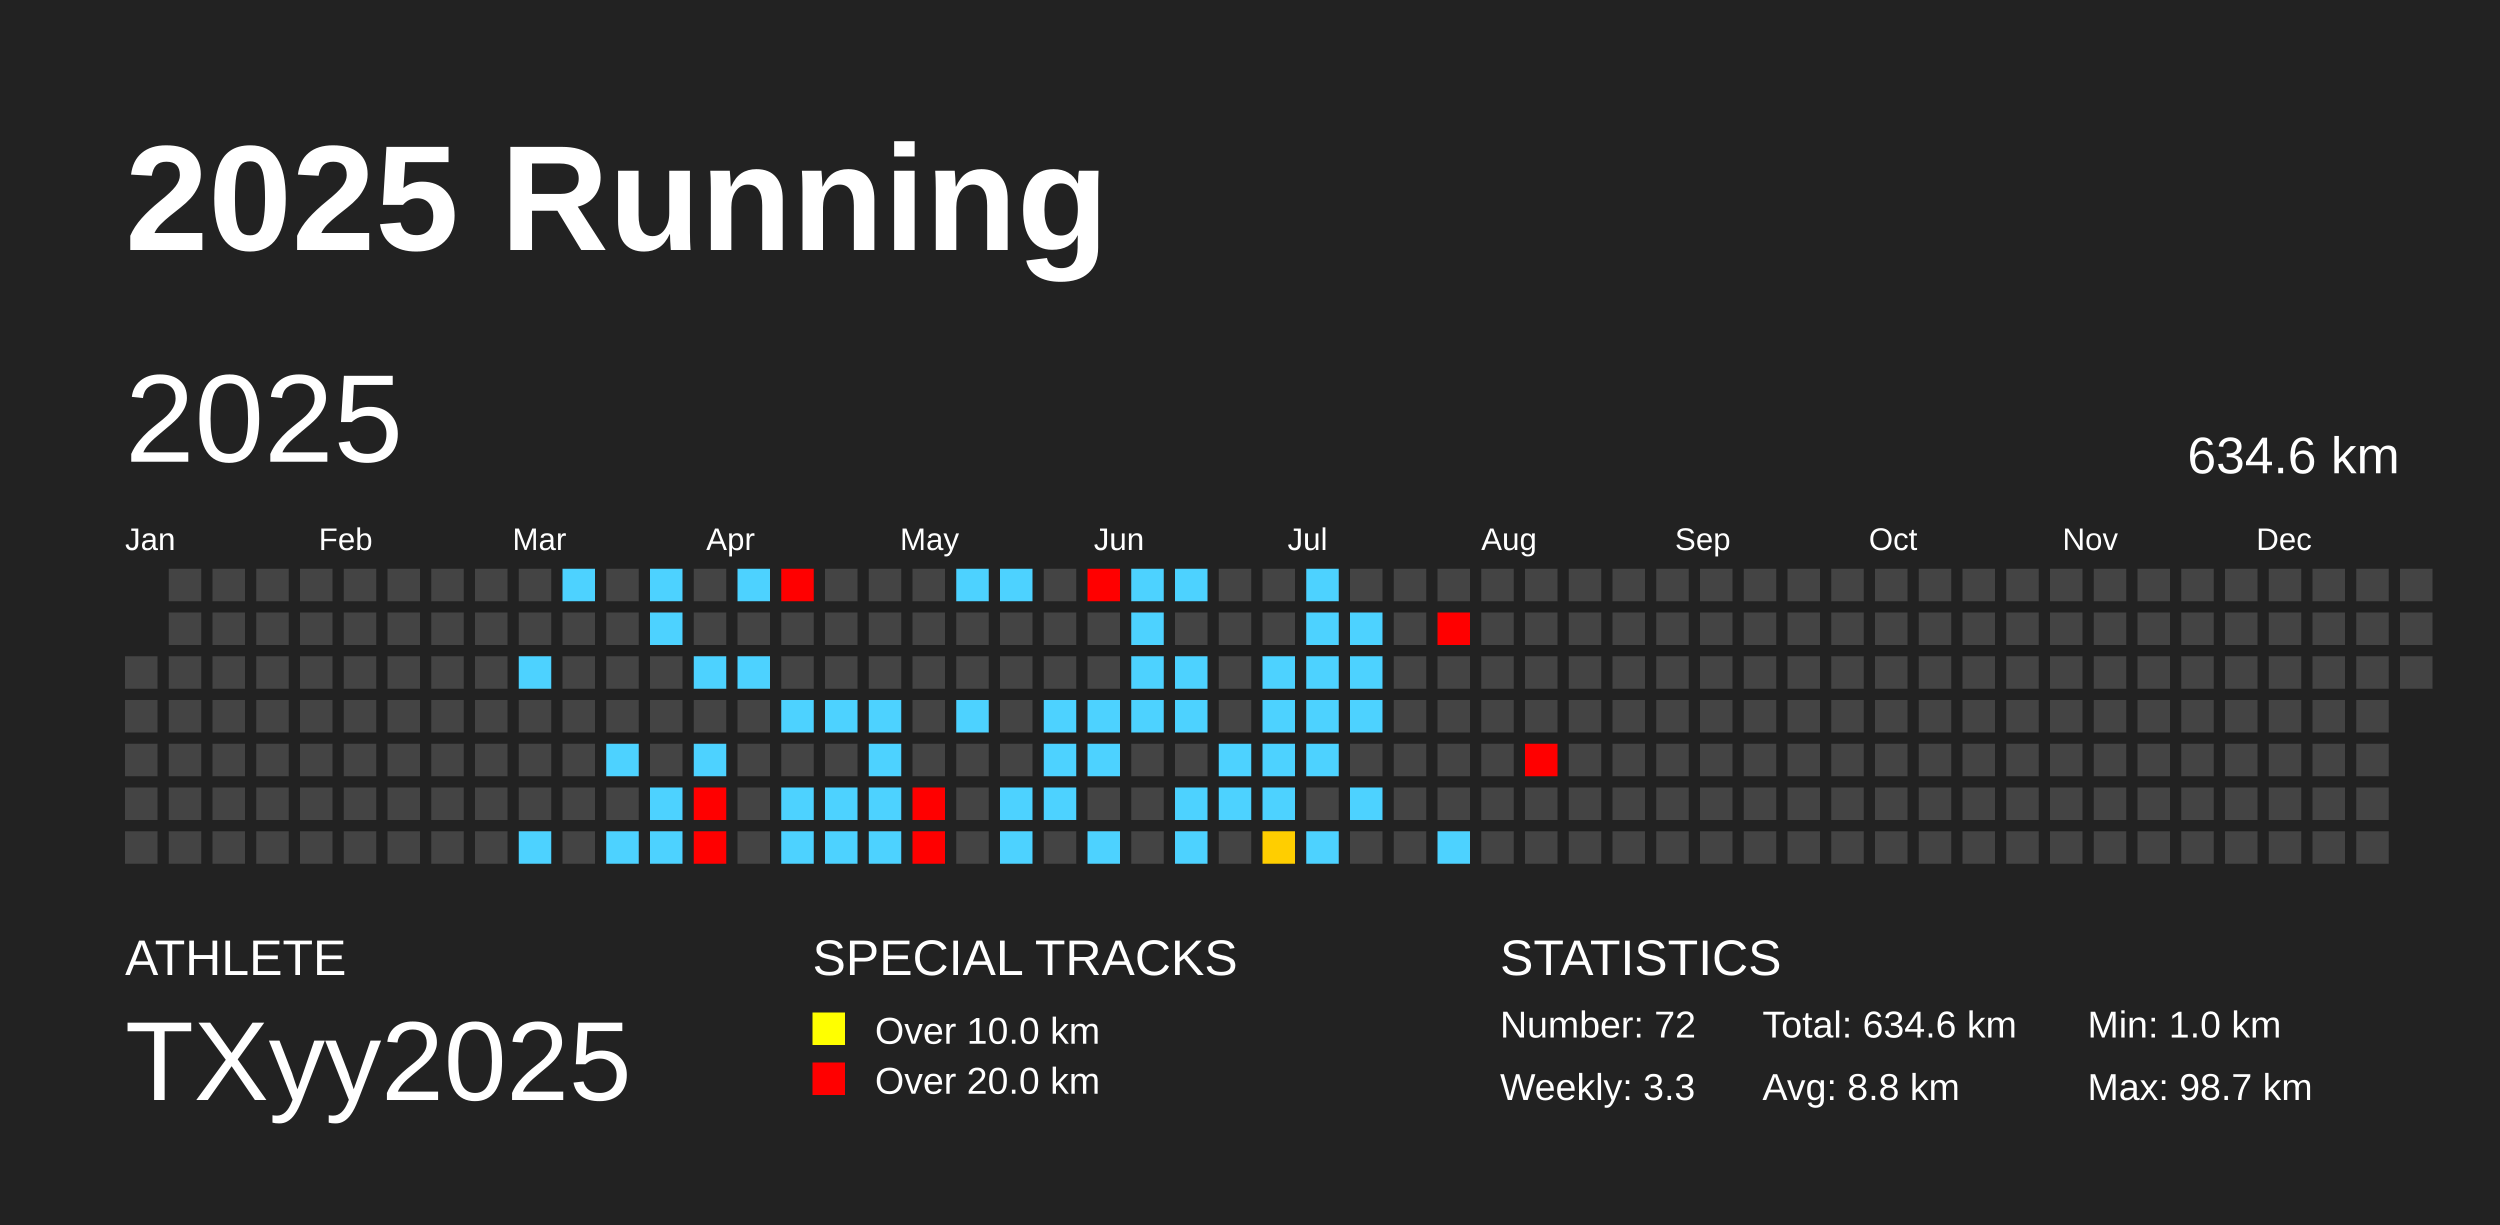
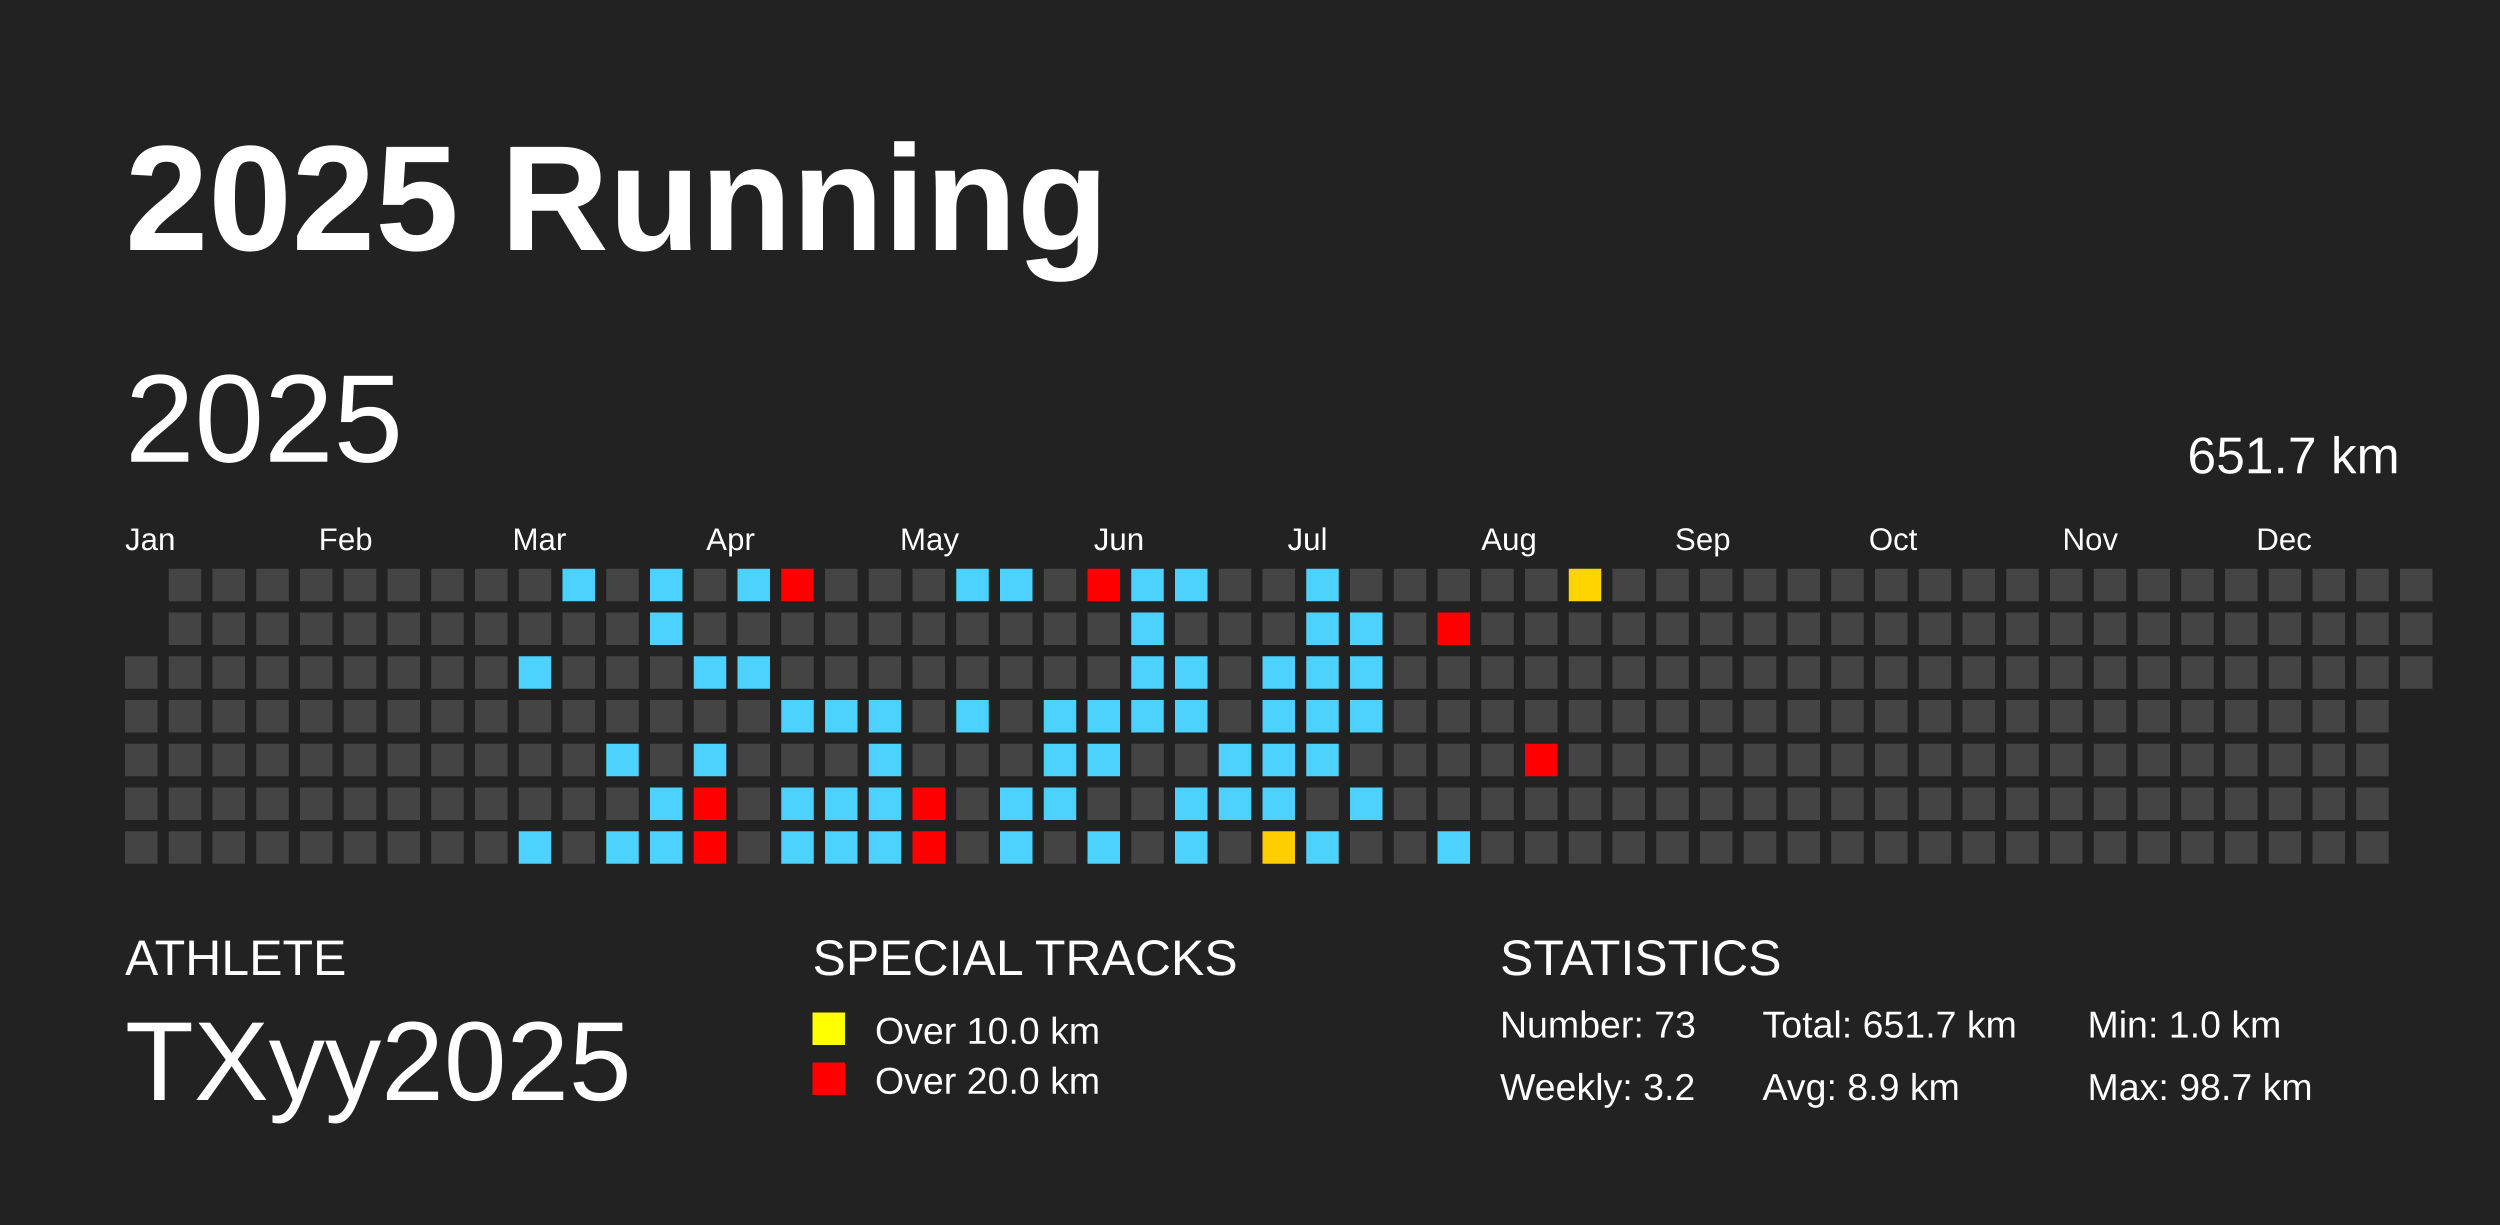
<svg xmlns="http://www.w3.org/2000/svg" baseProfile="full" height="98mm" version="1.1" viewBox="0,0,200,98" width="200mm">
  <defs />
  <rect fill="#222222" height="98" width="200" x="0" y="0" />
  <text fill="#FFFFFF" style="font-size:12px; font-family:Arial; font-weight:bold;" x="10" y="20">2025 Running</text>
  <text fill="#FFFFFF" style="font-size:4px; font-family:Arial" x="10" y="78">ATHLETE</text>
  <text fill="#FFFFFF" style="font-size:9px; font-family:Arial" x="10" y="88">TXyy2025</text>
  <text fill="#FFFFFF" style="font-size:4px; font-family:Arial" x="65" y="78">SPECIAL TRACKS</text>
  <rect fill="yellow" height="2.6" width="2.6" x="65" y="81" />
  <text fill="#FFFFFF" style="font-size:3px; font-family:Arial" x="70" y="83.5">Over 10.0 km</text>
  <rect fill="red" height="2.6" width="2.6" x="65" y="85" />
  <text fill="#FFFFFF" style="font-size:3px; font-family:Arial" x="70" y="87.5">Over 20.0 km</text>
  <text fill="#FFFFFF" style="font-size:4px; font-family:Arial" x="120" y="78">STATISTICS</text>
-   <text fill="#FFFFFF" style="font-size:3px; font-family:Arial" x="120" y="83">Number: 72</text>
-   <text fill="#FFFFFF" style="font-size:3px; font-family:Arial" x="120" y="88">Weekly: 3.3</text>
-   <text fill="#FFFFFF" style="font-size:3px; font-family:Arial" x="141" y="83">Total: 634.6 km</text>
-   <text fill="#FFFFFF" style="font-size:3px; font-family:Arial" x="141" y="88">Avg: 8.8 km</text>
+   <text fill="#FFFFFF" style="font-size:3px; font-family:Arial" x="120" y="83">Number: 73</text>
+   <text fill="#FFFFFF" style="font-size:3px; font-family:Arial" x="120" y="88">Weekly: 3.2</text>
+   <text fill="#FFFFFF" style="font-size:3px; font-family:Arial" x="141" y="83">Total: 651.7 km</text>
+   <text fill="#FFFFFF" style="font-size:3px; font-family:Arial" x="141" y="88">Avg: 8.9 km</text>
  <text fill="#FFFFFF" style="font-size:3px; font-family:Arial" x="167" y="83">Min: 1.0 km</text>
  <text fill="#FFFFFF" style="font-size:3px; font-family:Arial" x="167" y="88">Max: 98.7 km</text>
  <text dominant-baseline="hanging" fill="#FFFFFF" style="font-size:10.0px; font-family:Arial;" x="10" y="30">2025</text>
-   <text dominant-baseline="hanging" fill="#FFFFFF" style="font-size:4.125px; font-family:Arial;" x="175" y="35">634.6 km</text>
+   <text dominant-baseline="hanging" fill="#FFFFFF" style="font-size:4.125px; font-family:Arial;" x="175" y="35">651.7 km</text>
  <text fill="#FFFFFF" style="font-size:2.5px; font-family:Arial" x="10.0" y="44">Jan</text>
  <text fill="#FFFFFF" style="font-size:2.5px; font-family:Arial" x="25.5" y="44">Feb</text>
  <text fill="#FFFFFF" style="font-size:2.5px; font-family:Arial" x="41.0" y="44">Mar</text>
  <text fill="#FFFFFF" style="font-size:2.5px; font-family:Arial" x="56.5" y="44">Apr</text>
  <text fill="#FFFFFF" style="font-size:2.5px; font-family:Arial" x="72.0" y="44">May</text>
  <text fill="#FFFFFF" style="font-size:2.5px; font-family:Arial" x="87.5" y="44">Jun</text>
  <text fill="#FFFFFF" style="font-size:2.5px; font-family:Arial" x="103.0" y="44">Jul</text>
  <text fill="#FFFFFF" style="font-size:2.5px; font-family:Arial" x="118.5" y="44">Aug</text>
  <text fill="#FFFFFF" style="font-size:2.5px; font-family:Arial" x="134.0" y="44">Sep</text>
  <text fill="#FFFFFF" style="font-size:2.5px; font-family:Arial" x="149.5" y="44">Oct</text>
  <text fill="#FFFFFF" style="font-size:2.5px; font-family:Arial" x="165.0" y="44">Nov</text>
  <text fill="#FFFFFF" style="font-size:2.5px; font-family:Arial" x="180.5" y="44">Dec</text>
  <rect fill="#444444" height="2.6" width="2.6" x="10.0" y="52.5" />
  <rect fill="#444444" height="2.6" width="2.6" x="10.0" y="56.0" />
  <rect fill="#444444" height="2.6" width="2.6" x="10.0" y="59.5" />
  <rect fill="#444444" height="2.6" width="2.6" x="10.0" y="63.0" />
  <rect fill="#444444" height="2.6" width="2.6" x="10.0" y="66.5" />
  <rect fill="#444444" height="2.6" width="2.6" x="13.5" y="45.5" />
  <rect fill="#444444" height="2.6" width="2.6" x="13.5" y="49.0" />
  <rect fill="#444444" height="2.6" width="2.6" x="13.5" y="52.5" />
  <rect fill="#444444" height="2.6" width="2.6" x="13.5" y="56.0" />
  <rect fill="#444444" height="2.6" width="2.6" x="13.5" y="59.5" />
  <rect fill="#444444" height="2.6" width="2.6" x="13.5" y="63.0" />
  <rect fill="#444444" height="2.6" width="2.6" x="13.5" y="66.5" />
  <rect fill="#444444" height="2.6" width="2.6" x="17.0" y="45.5" />
  <rect fill="#444444" height="2.6" width="2.6" x="17.0" y="49.0" />
  <rect fill="#444444" height="2.6" width="2.6" x="17.0" y="52.5" />
  <rect fill="#444444" height="2.6" width="2.6" x="17.0" y="56.0" />
  <rect fill="#444444" height="2.6" width="2.6" x="17.0" y="59.5" />
  <rect fill="#444444" height="2.6" width="2.6" x="17.0" y="63.0" />
  <rect fill="#444444" height="2.6" width="2.6" x="17.0" y="66.5" />
  <rect fill="#444444" height="2.6" width="2.6" x="20.5" y="45.5" />
  <rect fill="#444444" height="2.6" width="2.6" x="20.5" y="49.0" />
  <rect fill="#444444" height="2.6" width="2.6" x="20.5" y="52.5" />
  <rect fill="#444444" height="2.6" width="2.6" x="20.5" y="56.0" />
  <rect fill="#444444" height="2.6" width="2.6" x="20.5" y="59.5" />
  <rect fill="#444444" height="2.6" width="2.6" x="20.5" y="63.0" />
  <rect fill="#444444" height="2.6" width="2.6" x="20.5" y="66.5" />
  <rect fill="#444444" height="2.6" width="2.6" x="24.0" y="45.5" />
  <rect fill="#444444" height="2.6" width="2.6" x="24.0" y="49.0" />
  <rect fill="#444444" height="2.6" width="2.6" x="24.0" y="52.5" />
  <rect fill="#444444" height="2.6" width="2.6" x="24.0" y="56.0" />
  <rect fill="#444444" height="2.6" width="2.6" x="24.0" y="59.5" />
  <rect fill="#444444" height="2.6" width="2.6" x="24.0" y="63.0" />
  <rect fill="#444444" height="2.6" width="2.6" x="24.0" y="66.5" />
  <rect fill="#444444" height="2.6" width="2.6" x="27.5" y="45.5" />
  <rect fill="#444444" height="2.6" width="2.6" x="27.5" y="49.0" />
  <rect fill="#444444" height="2.6" width="2.6" x="27.5" y="52.5" />
  <rect fill="#444444" height="2.6" width="2.6" x="27.5" y="56.0" />
  <rect fill="#444444" height="2.6" width="2.6" x="27.5" y="59.5" />
  <rect fill="#444444" height="2.6" width="2.6" x="27.5" y="63.0" />
  <rect fill="#444444" height="2.6" width="2.6" x="27.5" y="66.5" />
  <rect fill="#444444" height="2.6" width="2.6" x="31.0" y="45.5" />
  <rect fill="#444444" height="2.6" width="2.6" x="31.0" y="49.0" />
  <rect fill="#444444" height="2.6" width="2.6" x="31.0" y="52.5" />
  <rect fill="#444444" height="2.6" width="2.6" x="31.0" y="56.0" />
  <rect fill="#444444" height="2.6" width="2.6" x="31.0" y="59.5" />
  <rect fill="#444444" height="2.6" width="2.6" x="31.0" y="63.0" />
  <rect fill="#444444" height="2.6" width="2.6" x="31.0" y="66.5" />
  <rect fill="#444444" height="2.6" width="2.6" x="34.5" y="45.5" />
  <rect fill="#444444" height="2.6" width="2.6" x="34.5" y="49.0" />
  <rect fill="#444444" height="2.6" width="2.6" x="34.5" y="52.5" />
  <rect fill="#444444" height="2.6" width="2.6" x="34.5" y="56.0" />
  <rect fill="#444444" height="2.6" width="2.6" x="34.5" y="59.5" />
  <rect fill="#444444" height="2.6" width="2.6" x="34.5" y="63.0" />
  <rect fill="#444444" height="2.6" width="2.6" x="34.5" y="66.5" />
  <rect fill="#444444" height="2.6" width="2.6" x="38.0" y="45.5" />
  <rect fill="#444444" height="2.6" width="2.6" x="38.0" y="49.0" />
  <rect fill="#444444" height="2.6" width="2.6" x="38.0" y="52.5" />
  <rect fill="#444444" height="2.6" width="2.6" x="38.0" y="56.0" />
  <rect fill="#444444" height="2.6" width="2.6" x="38.0" y="59.5" />
  <rect fill="#444444" height="2.6" width="2.6" x="38.0" y="63.0" />
  <rect fill="#444444" height="2.6" width="2.6" x="38.0" y="66.5" />
  <rect fill="#444444" height="2.6" width="2.6" x="41.5" y="45.5" />
  <rect fill="#444444" height="2.6" width="2.6" x="41.5" y="49.0" />
  <rect fill="#4dd2ff" height="2.6" width="2.6" x="41.5" y="52.5" />
  <rect fill="#444444" height="2.6" width="2.6" x="41.5" y="56.0" />
  <rect fill="#444444" height="2.6" width="2.6" x="41.5" y="59.5" />
  <rect fill="#444444" height="2.6" width="2.6" x="41.5" y="63.0" />
  <rect fill="#4dd2ff" height="2.6" width="2.6" x="41.5" y="66.5" />
  <rect fill="#4dd2ff" height="2.6" width="2.6" x="45.0" y="45.5" />
  <rect fill="#444444" height="2.6" width="2.6" x="45.0" y="49.0" />
  <rect fill="#444444" height="2.6" width="2.6" x="45.0" y="52.5" />
  <rect fill="#444444" height="2.6" width="2.6" x="45.0" y="56.0" />
  <rect fill="#444444" height="2.6" width="2.6" x="45.0" y="59.5" />
  <rect fill="#444444" height="2.6" width="2.6" x="45.0" y="63.0" />
  <rect fill="#444444" height="2.6" width="2.6" x="45.0" y="66.5" />
  <rect fill="#444444" height="2.6" width="2.6" x="48.5" y="45.5" />
  <rect fill="#444444" height="2.6" width="2.6" x="48.5" y="49.0" />
  <rect fill="#444444" height="2.6" width="2.6" x="48.5" y="52.5" />
  <rect fill="#444444" height="2.6" width="2.6" x="48.5" y="56.0" />
  <rect fill="#4dd2ff" height="2.6" width="2.6" x="48.5" y="59.5" />
  <rect fill="#444444" height="2.6" width="2.6" x="48.5" y="63.0" />
  <rect fill="#4dd2ff" height="2.6" width="2.6" x="48.5" y="66.5" />
  <rect fill="#4dd2ff" height="2.6" width="2.6" x="52.0" y="45.5" />
  <rect fill="#4dd2ff" height="2.6" width="2.6" x="52.0" y="49.0" />
  <rect fill="#444444" height="2.6" width="2.6" x="52.0" y="52.5" />
  <rect fill="#444444" height="2.6" width="2.6" x="52.0" y="56.0" />
  <rect fill="#444444" height="2.6" width="2.6" x="52.0" y="59.5" />
  <rect fill="#4dd2ff" height="2.6" width="2.6" x="52.0" y="63.0" />
  <rect fill="#4dd2ff" height="2.6" width="2.6" x="52.0" y="66.5" />
  <rect fill="#444444" height="2.6" width="2.6" x="55.5" y="45.5" />
  <rect fill="#444444" height="2.6" width="2.6" x="55.5" y="49.0" />
  <rect fill="#4dd2ff" height="2.6" width="2.6" x="55.5" y="52.5" />
  <rect fill="#444444" height="2.6" width="2.6" x="55.5" y="56.0" />
  <rect fill="#4dd2ff" height="2.6" width="2.6" x="55.5" y="59.5" />
  <rect fill="red" height="2.6" width="2.6" x="55.5" y="63.0" />
  <rect fill="red" height="2.6" width="2.6" x="55.5" y="66.5" />
  <rect fill="#4dd2ff" height="2.6" width="2.6" x="59.0" y="45.5" />
  <rect fill="#444444" height="2.6" width="2.6" x="59.0" y="49.0" />
  <rect fill="#4dd2ff" height="2.6" width="2.6" x="59.0" y="52.5" />
  <rect fill="#444444" height="2.6" width="2.6" x="59.0" y="56.0" />
  <rect fill="#444444" height="2.6" width="2.6" x="59.0" y="59.5" />
  <rect fill="#444444" height="2.6" width="2.6" x="59.0" y="63.0" />
  <rect fill="#444444" height="2.6" width="2.6" x="59.0" y="66.5" />
  <rect fill="red" height="2.6" width="2.6" x="62.5" y="45.5" />
  <rect fill="#444444" height="2.6" width="2.6" x="62.5" y="49.0" />
  <rect fill="#444444" height="2.6" width="2.6" x="62.5" y="52.5" />
  <rect fill="#4dd2ff" height="2.6" width="2.6" x="62.5" y="56.0" />
  <rect fill="#444444" height="2.6" width="2.6" x="62.5" y="59.5" />
  <rect fill="#4dd2ff" height="2.6" width="2.6" x="62.5" y="63.0" />
  <rect fill="#4dd2ff" height="2.6" width="2.6" x="62.5" y="66.5" />
  <rect fill="#444444" height="2.6" width="2.6" x="66.0" y="45.5" />
  <rect fill="#444444" height="2.6" width="2.6" x="66.0" y="49.0" />
  <rect fill="#444444" height="2.6" width="2.6" x="66.0" y="52.5" />
  <rect fill="#4dd2ff" height="2.6" width="2.6" x="66.0" y="56.0" />
  <rect fill="#444444" height="2.6" width="2.6" x="66.0" y="59.5" />
  <rect fill="#4dd2ff" height="2.6" width="2.6" x="66.0" y="63.0" />
  <rect fill="#4dd2ff" height="2.6" width="2.6" x="66.0" y="66.5" />
  <rect fill="#444444" height="2.6" width="2.6" x="69.5" y="45.5" />
  <rect fill="#444444" height="2.6" width="2.6" x="69.5" y="49.0" />
  <rect fill="#444444" height="2.6" width="2.6" x="69.5" y="52.5" />
  <rect fill="#4dd2ff" height="2.6" width="2.6" x="69.5" y="56.0" />
  <rect fill="#4dd2ff" height="2.6" width="2.6" x="69.5" y="59.5" />
  <rect fill="#4dd2ff" height="2.6" width="2.6" x="69.5" y="63.0" />
  <rect fill="#4dd2ff" height="2.6" width="2.6" x="69.5" y="66.5" />
  <rect fill="#444444" height="2.6" width="2.6" x="73.0" y="45.5" />
  <rect fill="#444444" height="2.6" width="2.6" x="73.0" y="49.0" />
  <rect fill="#444444" height="2.6" width="2.6" x="73.0" y="52.5" />
  <rect fill="#444444" height="2.6" width="2.6" x="73.0" y="56.0" />
  <rect fill="#444444" height="2.6" width="2.6" x="73.0" y="59.5" />
  <rect fill="red" height="2.6" width="2.6" x="73.0" y="63.0" />
  <rect fill="red" height="2.6" width="2.6" x="73.0" y="66.5" />
  <rect fill="#4dd2ff" height="2.6" width="2.6" x="76.5" y="45.5" />
  <rect fill="#444444" height="2.6" width="2.6" x="76.5" y="49.0" />
  <rect fill="#444444" height="2.6" width="2.6" x="76.5" y="52.5" />
  <rect fill="#4dd2ff" height="2.6" width="2.6" x="76.5" y="56.0" />
  <rect fill="#444444" height="2.6" width="2.6" x="76.5" y="59.5" />
  <rect fill="#444444" height="2.6" width="2.6" x="76.5" y="63.0" />
  <rect fill="#444444" height="2.6" width="2.6" x="76.5" y="66.5" />
  <rect fill="#4dd2ff" height="2.6" width="2.6" x="80.0" y="45.5" />
  <rect fill="#444444" height="2.6" width="2.6" x="80.0" y="49.0" />
  <rect fill="#444444" height="2.6" width="2.6" x="80.0" y="52.5" />
  <rect fill="#444444" height="2.6" width="2.6" x="80.0" y="56.0" />
  <rect fill="#444444" height="2.6" width="2.6" x="80.0" y="59.5" />
  <rect fill="#4dd2ff" height="2.6" width="2.6" x="80.0" y="63.0" />
  <rect fill="#4dd2ff" height="2.6" width="2.6" x="80.0" y="66.5" />
  <rect fill="#444444" height="2.6" width="2.6" x="83.5" y="45.5" />
  <rect fill="#444444" height="2.6" width="2.6" x="83.5" y="49.0" />
  <rect fill="#444444" height="2.6" width="2.6" x="83.5" y="52.5" />
  <rect fill="#4dd2ff" height="2.6" width="2.6" x="83.5" y="56.0" />
  <rect fill="#4dd2ff" height="2.6" width="2.6" x="83.5" y="59.5" />
  <rect fill="#4dd2ff" height="2.6" width="2.6" x="83.5" y="63.0" />
  <rect fill="#444444" height="2.6" width="2.6" x="83.5" y="66.5" />
  <rect fill="red" height="2.6" width="2.6" x="87.0" y="45.5" />
  <rect fill="#444444" height="2.6" width="2.6" x="87.0" y="49.0" />
  <rect fill="#444444" height="2.6" width="2.6" x="87.0" y="52.5" />
  <rect fill="#4dd2ff" height="2.6" width="2.6" x="87.0" y="56.0" />
  <rect fill="#4dd2ff" height="2.6" width="2.6" x="87.0" y="59.5" />
  <rect fill="#444444" height="2.6" width="2.6" x="87.0" y="63.0" />
  <rect fill="#4dd2ff" height="2.6" width="2.6" x="87.0" y="66.5" />
  <rect fill="#4dd2ff" height="2.6" width="2.6" x="90.5" y="45.5" />
  <rect fill="#4dd2ff" height="2.6" width="2.6" x="90.5" y="49.0" />
  <rect fill="#4dd2ff" height="2.6" width="2.6" x="90.5" y="52.5" />
  <rect fill="#4dd2ff" height="2.6" width="2.6" x="90.5" y="56.0" />
  <rect fill="#444444" height="2.6" width="2.6" x="90.5" y="59.5" />
  <rect fill="#444444" height="2.6" width="2.6" x="90.5" y="63.0" />
  <rect fill="#444444" height="2.6" width="2.6" x="90.5" y="66.5" />
  <rect fill="#4dd2ff" height="2.6" width="2.6" x="94.0" y="45.5" />
  <rect fill="#444444" height="2.6" width="2.6" x="94.0" y="49.0" />
  <rect fill="#4dd2ff" height="2.6" width="2.6" x="94.0" y="52.5" />
  <rect fill="#4dd2ff" height="2.6" width="2.6" x="94.0" y="56.0" />
  <rect fill="#444444" height="2.6" width="2.6" x="94.0" y="59.5" />
  <rect fill="#4dd2ff" height="2.6" width="2.6" x="94.0" y="63.0" />
  <rect fill="#4dd2ff" height="2.6" width="2.6" x="94.0" y="66.5" />
  <rect fill="#444444" height="2.6" width="2.6" x="97.5" y="45.5" />
  <rect fill="#444444" height="2.6" width="2.6" x="97.5" y="49.0" />
  <rect fill="#444444" height="2.6" width="2.6" x="97.5" y="52.5" />
  <rect fill="#444444" height="2.6" width="2.6" x="97.5" y="56.0" />
  <rect fill="#4dd2ff" height="2.6" width="2.6" x="97.5" y="59.5" />
  <rect fill="#4dd2ff" height="2.6" width="2.6" x="97.5" y="63.0" />
  <rect fill="#444444" height="2.6" width="2.6" x="97.5" y="66.5" />
  <rect fill="#444444" height="2.6" width="2.6" x="101.0" y="45.5" />
  <rect fill="#444444" height="2.6" width="2.6" x="101.0" y="49.0" />
  <rect fill="#4dd2ff" height="2.6" width="2.6" x="101.0" y="52.5" />
  <rect fill="#4dd2ff" height="2.6" width="2.6" x="101.0" y="56.0" />
  <rect fill="#4dd2ff" height="2.6" width="2.6" x="101.0" y="59.5" />
  <rect fill="#4dd2ff" height="2.6" width="2.6" x="101.0" y="63.0" />
  <rect fill="#ffce00" height="2.6" width="2.6" x="101.0" y="66.5" />
  <rect fill="#4dd2ff" height="2.6" width="2.6" x="104.5" y="45.5" />
  <rect fill="#4dd2ff" height="2.6" width="2.6" x="104.5" y="49.0" />
  <rect fill="#4dd2ff" height="2.6" width="2.6" x="104.5" y="52.5" />
  <rect fill="#4dd2ff" height="2.6" width="2.6" x="104.5" y="56.0" />
  <rect fill="#4dd2ff" height="2.6" width="2.6" x="104.5" y="59.5" />
  <rect fill="#444444" height="2.6" width="2.6" x="104.5" y="63.0" />
  <rect fill="#4dd2ff" height="2.6" width="2.6" x="104.5" y="66.5" />
  <rect fill="#444444" height="2.6" width="2.6" x="108.0" y="45.5" />
  <rect fill="#4dd2ff" height="2.6" width="2.6" x="108.0" y="49.0" />
  <rect fill="#4dd2ff" height="2.6" width="2.6" x="108.0" y="52.5" />
  <rect fill="#4dd2ff" height="2.6" width="2.6" x="108.0" y="56.0" />
  <rect fill="#444444" height="2.6" width="2.6" x="108.0" y="59.5" />
  <rect fill="#4dd2ff" height="2.6" width="2.6" x="108.0" y="63.0" />
  <rect fill="#444444" height="2.6" width="2.6" x="108.0" y="66.5" />
  <rect fill="#444444" height="2.6" width="2.6" x="111.5" y="45.5" />
  <rect fill="#444444" height="2.6" width="2.6" x="111.5" y="49.0" />
  <rect fill="#444444" height="2.6" width="2.6" x="111.5" y="52.5" />
  <rect fill="#444444" height="2.6" width="2.6" x="111.5" y="56.0" />
  <rect fill="#444444" height="2.6" width="2.6" x="111.5" y="59.5" />
  <rect fill="#444444" height="2.6" width="2.6" x="111.5" y="63.0" />
  <rect fill="#444444" height="2.6" width="2.6" x="111.5" y="66.5" />
  <rect fill="#444444" height="2.6" width="2.6" x="115.0" y="45.5" />
  <rect fill="red" height="2.6" width="2.6" x="115.0" y="49.0" />
  <rect fill="#444444" height="2.6" width="2.6" x="115.0" y="52.5" />
  <rect fill="#444444" height="2.6" width="2.6" x="115.0" y="56.0" />
  <rect fill="#444444" height="2.6" width="2.6" x="115.0" y="59.5" />
  <rect fill="#444444" height="2.6" width="2.6" x="115.0" y="63.0" />
  <rect fill="#4dd2ff" height="2.6" width="2.6" x="115.0" y="66.5" />
  <rect fill="#444444" height="2.6" width="2.6" x="118.5" y="45.5" />
  <rect fill="#444444" height="2.6" width="2.6" x="118.5" y="49.0" />
  <rect fill="#444444" height="2.6" width="2.6" x="118.5" y="52.5" />
  <rect fill="#444444" height="2.6" width="2.6" x="118.5" y="56.0" />
  <rect fill="#444444" height="2.6" width="2.6" x="118.5" y="59.5" />
  <rect fill="#444444" height="2.6" width="2.6" x="118.5" y="63.0" />
  <rect fill="#444444" height="2.6" width="2.6" x="118.5" y="66.5" />
  <rect fill="#444444" height="2.6" width="2.6" x="122.0" y="45.5" />
  <rect fill="#444444" height="2.6" width="2.6" x="122.0" y="49.0" />
  <rect fill="#444444" height="2.6" width="2.6" x="122.0" y="52.5" />
  <rect fill="#444444" height="2.6" width="2.6" x="122.0" y="56.0" />
  <rect fill="red" height="2.6" width="2.6" x="122.0" y="59.5" />
  <rect fill="#444444" height="2.6" width="2.6" x="122.0" y="63.0" />
  <rect fill="#444444" height="2.6" width="2.6" x="122.0" y="66.5" />
-   <rect fill="#444444" height="2.6" width="2.6" x="125.5" y="45.5" />
+   <rect fill="#ffd500" height="2.6" width="2.6" x="125.5" y="45.5" />
  <rect fill="#444444" height="2.6" width="2.6" x="125.5" y="49.0" />
  <rect fill="#444444" height="2.6" width="2.6" x="125.5" y="52.5" />
  <rect fill="#444444" height="2.6" width="2.6" x="125.5" y="56.0" />
  <rect fill="#444444" height="2.6" width="2.6" x="125.5" y="59.5" />
  <rect fill="#444444" height="2.6" width="2.6" x="125.5" y="63.0" />
  <rect fill="#444444" height="2.6" width="2.6" x="125.5" y="66.5" />
  <rect fill="#444444" height="2.6" width="2.6" x="129.0" y="45.5" />
  <rect fill="#444444" height="2.6" width="2.6" x="129.0" y="49.0" />
  <rect fill="#444444" height="2.6" width="2.6" x="129.0" y="52.5" />
  <rect fill="#444444" height="2.6" width="2.6" x="129.0" y="56.0" />
  <rect fill="#444444" height="2.6" width="2.6" x="129.0" y="59.5" />
  <rect fill="#444444" height="2.6" width="2.6" x="129.0" y="63.0" />
  <rect fill="#444444" height="2.6" width="2.6" x="129.0" y="66.5" />
  <rect fill="#444444" height="2.6" width="2.6" x="132.5" y="45.5" />
  <rect fill="#444444" height="2.6" width="2.6" x="132.5" y="49.0" />
  <rect fill="#444444" height="2.6" width="2.6" x="132.5" y="52.5" />
  <rect fill="#444444" height="2.6" width="2.6" x="132.5" y="56.0" />
  <rect fill="#444444" height="2.6" width="2.6" x="132.5" y="59.5" />
  <rect fill="#444444" height="2.6" width="2.6" x="132.5" y="63.0" />
  <rect fill="#444444" height="2.6" width="2.6" x="132.5" y="66.5" />
  <rect fill="#444444" height="2.6" width="2.6" x="136.0" y="45.5" />
  <rect fill="#444444" height="2.6" width="2.6" x="136.0" y="49.0" />
  <rect fill="#444444" height="2.6" width="2.6" x="136.0" y="52.5" />
  <rect fill="#444444" height="2.6" width="2.6" x="136.0" y="56.0" />
  <rect fill="#444444" height="2.6" width="2.6" x="136.0" y="59.5" />
  <rect fill="#444444" height="2.6" width="2.6" x="136.0" y="63.0" />
  <rect fill="#444444" height="2.6" width="2.6" x="136.0" y="66.5" />
  <rect fill="#444444" height="2.6" width="2.6" x="139.5" y="45.5" />
  <rect fill="#444444" height="2.6" width="2.6" x="139.5" y="49.0" />
  <rect fill="#444444" height="2.6" width="2.6" x="139.5" y="52.5" />
  <rect fill="#444444" height="2.6" width="2.6" x="139.5" y="56.0" />
  <rect fill="#444444" height="2.6" width="2.6" x="139.5" y="59.5" />
  <rect fill="#444444" height="2.6" width="2.6" x="139.5" y="63.0" />
  <rect fill="#444444" height="2.6" width="2.6" x="139.5" y="66.5" />
  <rect fill="#444444" height="2.6" width="2.6" x="143.0" y="45.5" />
  <rect fill="#444444" height="2.6" width="2.6" x="143.0" y="49.0" />
  <rect fill="#444444" height="2.6" width="2.6" x="143.0" y="52.5" />
  <rect fill="#444444" height="2.6" width="2.6" x="143.0" y="56.0" />
  <rect fill="#444444" height="2.6" width="2.6" x="143.0" y="59.5" />
  <rect fill="#444444" height="2.6" width="2.6" x="143.0" y="63.0" />
  <rect fill="#444444" height="2.6" width="2.6" x="143.0" y="66.5" />
  <rect fill="#444444" height="2.6" width="2.6" x="146.5" y="45.5" />
  <rect fill="#444444" height="2.6" width="2.6" x="146.5" y="49.0" />
  <rect fill="#444444" height="2.6" width="2.6" x="146.5" y="52.5" />
  <rect fill="#444444" height="2.6" width="2.6" x="146.5" y="56.0" />
  <rect fill="#444444" height="2.6" width="2.6" x="146.5" y="59.5" />
  <rect fill="#444444" height="2.6" width="2.6" x="146.5" y="63.0" />
  <rect fill="#444444" height="2.6" width="2.6" x="146.5" y="66.5" />
  <rect fill="#444444" height="2.6" width="2.6" x="150.0" y="45.5" />
  <rect fill="#444444" height="2.6" width="2.6" x="150.0" y="49.0" />
  <rect fill="#444444" height="2.6" width="2.6" x="150.0" y="52.5" />
  <rect fill="#444444" height="2.6" width="2.6" x="150.0" y="56.0" />
  <rect fill="#444444" height="2.6" width="2.6" x="150.0" y="59.5" />
  <rect fill="#444444" height="2.6" width="2.6" x="150.0" y="63.0" />
  <rect fill="#444444" height="2.6" width="2.6" x="150.0" y="66.5" />
  <rect fill="#444444" height="2.6" width="2.6" x="153.5" y="45.5" />
  <rect fill="#444444" height="2.6" width="2.6" x="153.5" y="49.0" />
  <rect fill="#444444" height="2.6" width="2.6" x="153.5" y="52.5" />
  <rect fill="#444444" height="2.6" width="2.6" x="153.5" y="56.0" />
  <rect fill="#444444" height="2.6" width="2.6" x="153.5" y="59.5" />
  <rect fill="#444444" height="2.6" width="2.6" x="153.5" y="63.0" />
  <rect fill="#444444" height="2.6" width="2.6" x="153.5" y="66.5" />
  <rect fill="#444444" height="2.6" width="2.6" x="157.0" y="45.5" />
  <rect fill="#444444" height="2.6" width="2.6" x="157.0" y="49.0" />
  <rect fill="#444444" height="2.6" width="2.6" x="157.0" y="52.5" />
  <rect fill="#444444" height="2.6" width="2.6" x="157.0" y="56.0" />
  <rect fill="#444444" height="2.6" width="2.6" x="157.0" y="59.5" />
  <rect fill="#444444" height="2.6" width="2.6" x="157.0" y="63.0" />
  <rect fill="#444444" height="2.6" width="2.6" x="157.0" y="66.5" />
  <rect fill="#444444" height="2.6" width="2.6" x="160.5" y="45.5" />
  <rect fill="#444444" height="2.6" width="2.6" x="160.5" y="49.0" />
  <rect fill="#444444" height="2.6" width="2.6" x="160.5" y="52.5" />
  <rect fill="#444444" height="2.6" width="2.6" x="160.5" y="56.0" />
  <rect fill="#444444" height="2.6" width="2.6" x="160.5" y="59.5" />
  <rect fill="#444444" height="2.6" width="2.6" x="160.5" y="63.0" />
  <rect fill="#444444" height="2.6" width="2.6" x="160.5" y="66.5" />
  <rect fill="#444444" height="2.6" width="2.6" x="164.0" y="45.5" />
  <rect fill="#444444" height="2.6" width="2.6" x="164.0" y="49.0" />
  <rect fill="#444444" height="2.6" width="2.6" x="164.0" y="52.5" />
  <rect fill="#444444" height="2.6" width="2.6" x="164.0" y="56.0" />
  <rect fill="#444444" height="2.6" width="2.6" x="164.0" y="59.5" />
  <rect fill="#444444" height="2.6" width="2.6" x="164.0" y="63.0" />
  <rect fill="#444444" height="2.6" width="2.6" x="164.0" y="66.5" />
  <rect fill="#444444" height="2.6" width="2.6" x="167.5" y="45.5" />
  <rect fill="#444444" height="2.6" width="2.6" x="167.5" y="49.0" />
  <rect fill="#444444" height="2.6" width="2.6" x="167.5" y="52.5" />
  <rect fill="#444444" height="2.6" width="2.6" x="167.5" y="56.0" />
  <rect fill="#444444" height="2.6" width="2.6" x="167.5" y="59.5" />
  <rect fill="#444444" height="2.6" width="2.6" x="167.5" y="63.0" />
  <rect fill="#444444" height="2.6" width="2.6" x="167.5" y="66.5" />
  <rect fill="#444444" height="2.6" width="2.6" x="171.0" y="45.5" />
  <rect fill="#444444" height="2.6" width="2.6" x="171.0" y="49.0" />
  <rect fill="#444444" height="2.6" width="2.6" x="171.0" y="52.5" />
  <rect fill="#444444" height="2.6" width="2.6" x="171.0" y="56.0" />
  <rect fill="#444444" height="2.6" width="2.6" x="171.0" y="59.5" />
  <rect fill="#444444" height="2.6" width="2.6" x="171.0" y="63.0" />
  <rect fill="#444444" height="2.6" width="2.6" x="171.0" y="66.5" />
  <rect fill="#444444" height="2.6" width="2.6" x="174.5" y="45.5" />
  <rect fill="#444444" height="2.6" width="2.6" x="174.5" y="49.0" />
  <rect fill="#444444" height="2.6" width="2.6" x="174.5" y="52.5" />
  <rect fill="#444444" height="2.6" width="2.6" x="174.5" y="56.0" />
  <rect fill="#444444" height="2.6" width="2.6" x="174.5" y="59.5" />
  <rect fill="#444444" height="2.6" width="2.6" x="174.5" y="63.0" />
  <rect fill="#444444" height="2.6" width="2.6" x="174.5" y="66.5" />
  <rect fill="#444444" height="2.6" width="2.6" x="178.0" y="45.5" />
  <rect fill="#444444" height="2.6" width="2.6" x="178.0" y="49.0" />
  <rect fill="#444444" height="2.6" width="2.6" x="178.0" y="52.5" />
  <rect fill="#444444" height="2.6" width="2.6" x="178.0" y="56.0" />
  <rect fill="#444444" height="2.6" width="2.6" x="178.0" y="59.5" />
  <rect fill="#444444" height="2.6" width="2.6" x="178.0" y="63.0" />
  <rect fill="#444444" height="2.6" width="2.6" x="178.0" y="66.5" />
  <rect fill="#444444" height="2.6" width="2.6" x="181.5" y="45.5" />
  <rect fill="#444444" height="2.6" width="2.6" x="181.5" y="49.0" />
  <rect fill="#444444" height="2.6" width="2.6" x="181.5" y="52.5" />
  <rect fill="#444444" height="2.6" width="2.6" x="181.5" y="56.0" />
  <rect fill="#444444" height="2.6" width="2.6" x="181.5" y="59.5" />
  <rect fill="#444444" height="2.6" width="2.6" x="181.5" y="63.0" />
  <rect fill="#444444" height="2.6" width="2.6" x="181.5" y="66.5" />
  <rect fill="#444444" height="2.6" width="2.6" x="185.0" y="45.5" />
  <rect fill="#444444" height="2.6" width="2.6" x="185.0" y="49.0" />
  <rect fill="#444444" height="2.6" width="2.6" x="185.0" y="52.5" />
  <rect fill="#444444" height="2.6" width="2.6" x="185.0" y="56.0" />
  <rect fill="#444444" height="2.6" width="2.6" x="185.0" y="59.5" />
  <rect fill="#444444" height="2.6" width="2.6" x="185.0" y="63.0" />
  <rect fill="#444444" height="2.6" width="2.6" x="185.0" y="66.5" />
  <rect fill="#444444" height="2.6" width="2.6" x="188.5" y="45.5" />
  <rect fill="#444444" height="2.6" width="2.6" x="188.5" y="49.0" />
  <rect fill="#444444" height="2.6" width="2.6" x="188.5" y="52.5" />
  <rect fill="#444444" height="2.6" width="2.6" x="188.5" y="56.0" />
  <rect fill="#444444" height="2.6" width="2.6" x="188.5" y="59.5" />
  <rect fill="#444444" height="2.6" width="2.6" x="188.5" y="63.0" />
  <rect fill="#444444" height="2.6" width="2.6" x="188.5" y="66.5" />
  <rect fill="#444444" height="2.6" width="2.6" x="192.0" y="45.5" />
  <rect fill="#444444" height="2.6" width="2.6" x="192.0" y="49.0" />
  <rect fill="#444444" height="2.6" width="2.6" x="192.0" y="52.5" />
</svg>
